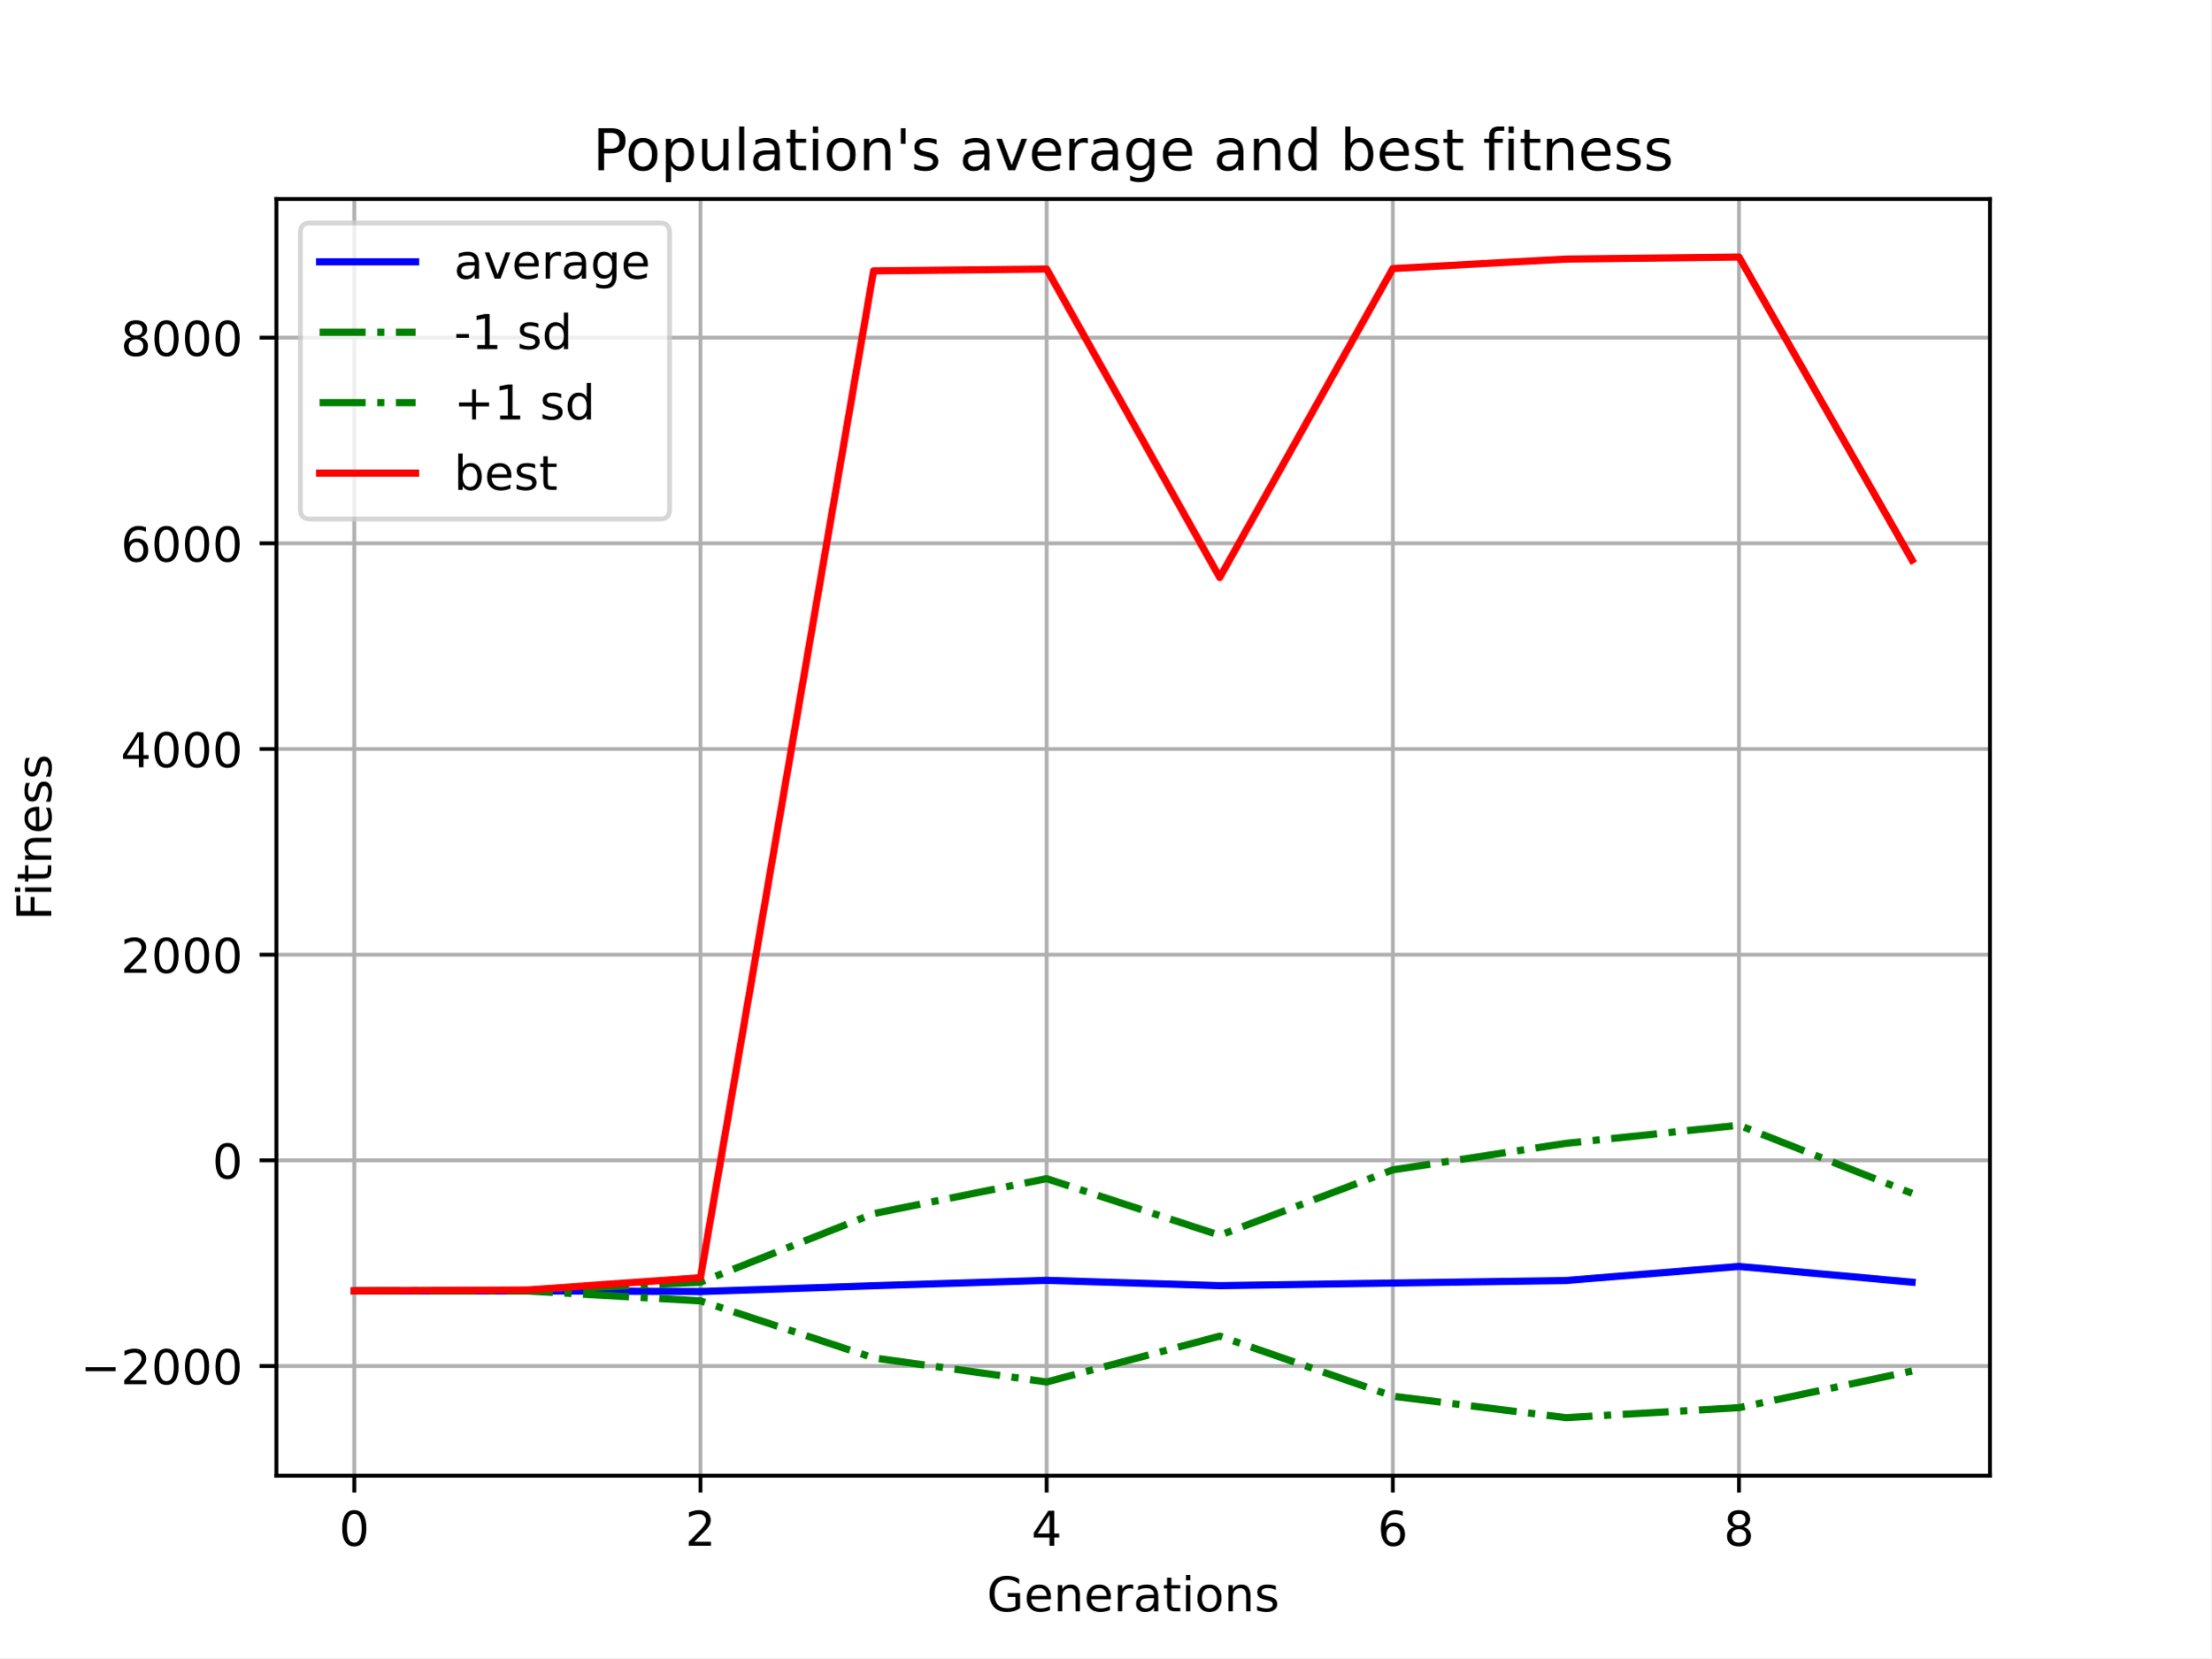
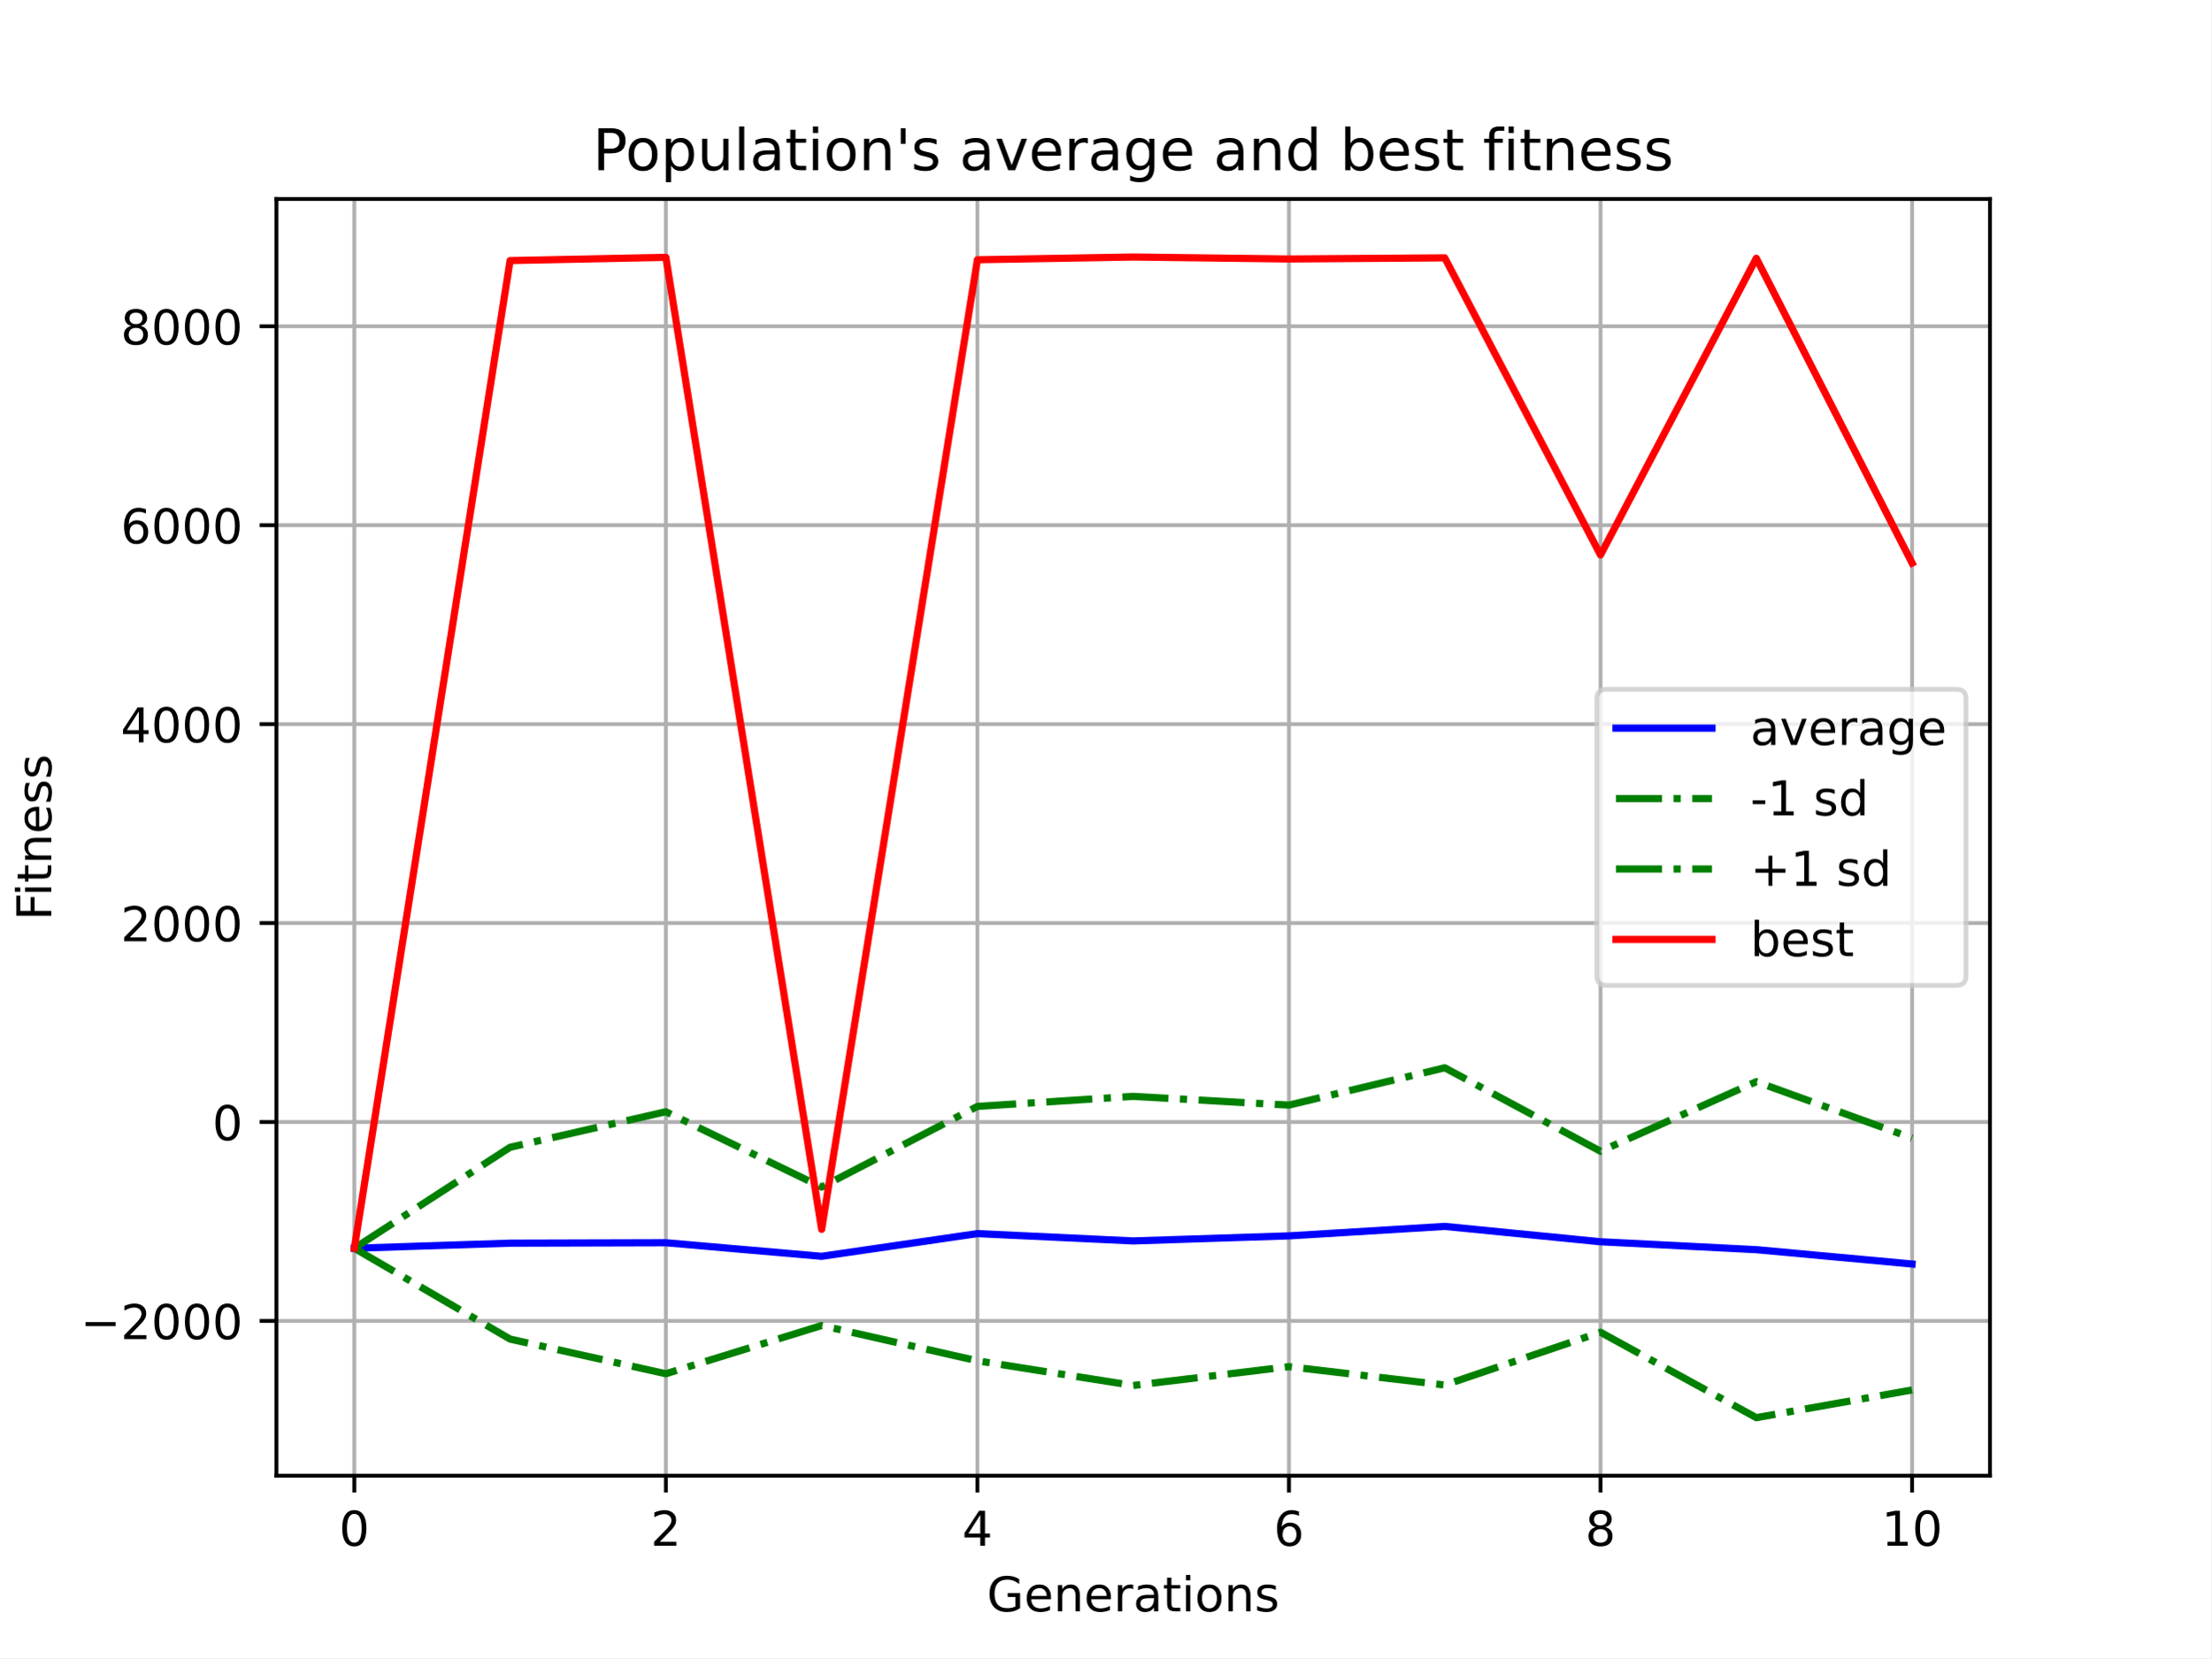
<svg xmlns="http://www.w3.org/2000/svg" xmlns:xlink="http://www.w3.org/1999/xlink" width="460.8pt" height="345.6pt" viewBox="0 0 460.8 345.6" version="1.1">
  <defs>
    <style type="text/css">*{stroke-linejoin: round; stroke-linecap: butt}</style>
  </defs>
  <g id="figure_1">
    <g id="patch_1">
      <path d="M 0 345.6  L 460.8 345.6  L 460.8 0  L 0 0  z " style="fill: #ffffff" />
    </g>
    <g id="axes_1">
      <g id="patch_2">
        <path d="M 57.6 307.584  L 414.72 307.584  L 414.72 41.472  L 57.6 41.472  z " style="fill: #ffffff" />
      </g>
      <g id="matplotlib.axis_1">
        <g id="xtick_1">
          <g id="line2d_1">
-             <path d="M 73.833 307.584  L 73.833 41.472  " clip-path="url(#p9c00b91838)" style="fill: none; stroke: #b0b0b0; stroke-width: 0.8; stroke-linecap: square" />
+             <path d="M 73.833 307.584  L 73.833 41.472  " clip-path="url(#p3b40560971)" style="fill: none; stroke: #b0b0b0; stroke-width: 0.8; stroke-linecap: square" />
          </g>
          <g id="line2d_2">
            <defs>
-               <path id="m07bf4c2927" d="M 0 0  L 0 3.5  " style="stroke: #000000; stroke-width: 0.8" />
-             </defs>
-             <g>
-               <use xlink:href="#m07bf4c2927" x="73.833" y="307.584" style="stroke: #000000; stroke-width: 0.8" />
+               <path id="mabff8d7820" d="M 0 0  L 0 3.5  " style="stroke: #000000; stroke-width: 0.8" />
+             </defs>
+             <g>
+               <use xlink:href="#mabff8d7820" x="73.833" y="307.584" style="stroke: #000000; stroke-width: 0.8" />
            </g>
          </g>
          <g id="text_1">
            <g transform="translate(70.65148 322.1824)scale(0.1 -0.1)">
              <defs>
                <path id="DejaVuSans-30" d="M 2034 4250  Q 1547 4250 1301 3770  Q 1056 3291 1056 2328  Q 1056 1369 1301 889  Q 1547 409 2034 409  Q 2525 409 2770 889  Q 3016 1369 3016 2328  Q 3016 3291 2770 3770  Q 2525 4250 2034 4250  z M 2034 4750  Q 2819 4750 3233 4129  Q 3647 3509 3647 2328  Q 3647 1150 3233 529  Q 2819 -91 2034 -91  Q 1250 -91 836 529  Q 422 1150 422 2328  Q 422 3509 836 4129  Q 1250 4750 2034 4750  z " transform="scale(0.015625)" />
              </defs>
              <use xlink:href="#DejaVuSans-30" />
            </g>
          </g>
        </g>
        <g id="xtick_2">
          <g id="line2d_3">
-             <path d="M 145.978 307.584  L 145.978 41.472  " clip-path="url(#p9c00b91838)" style="fill: none; stroke: #b0b0b0; stroke-width: 0.8; stroke-linecap: square" />
+             <path d="M 138.764 307.584  L 138.764 41.472  " clip-path="url(#p3b40560971)" style="fill: none; stroke: #b0b0b0; stroke-width: 0.8; stroke-linecap: square" />
          </g>
          <g id="line2d_4">
            <g>
-               <use xlink:href="#m07bf4c2927" x="145.978" y="307.584" style="stroke: #000000; stroke-width: 0.8" />
+               <use xlink:href="#mabff8d7820" x="138.764" y="307.584" style="stroke: #000000; stroke-width: 0.8" />
            </g>
          </g>
          <g id="text_2">
-             <g transform="translate(142.7969 322.1824)scale(0.1 -0.1)">
+             <g transform="translate(135.5824 322.1824)scale(0.1 -0.1)">
              <defs>
                <path id="DejaVuSans-32" d="M 1228 531  L 3431 531  L 3431 0  L 469 0  L 469 531  Q 828 903 1448 1529  Q 2069 2156 2228 2338  Q 2531 2678 2651 2914  Q 2772 3150 2772 3378  Q 2772 3750 2511 3984  Q 2250 4219 1831 4219  Q 1534 4219 1204 4116  Q 875 4013 500 3803  L 500 4441  Q 881 4594 1212 4672  Q 1544 4750 1819 4750  Q 2544 4750 2975 4387  Q 3406 4025 3406 3419  Q 3406 3131 3298 2873  Q 3191 2616 2906 2266  Q 2828 2175 2409 1742  Q 1991 1309 1228 531  z " transform="scale(0.015625)" />
              </defs>
              <use xlink:href="#DejaVuSans-32" />
            </g>
          </g>
        </g>
        <g id="xtick_3">
          <g id="line2d_5">
-             <path d="M 218.124 307.584  L 218.124 41.472  " clip-path="url(#p9c00b91838)" style="fill: none; stroke: #b0b0b0; stroke-width: 0.8; stroke-linecap: square" />
+             <path d="M 203.695 307.584  L 203.695 41.472  " clip-path="url(#p3b40560971)" style="fill: none; stroke: #b0b0b0; stroke-width: 0.8; stroke-linecap: square" />
          </g>
          <g id="line2d_6">
            <g>
-               <use xlink:href="#m07bf4c2927" x="218.124" y="307.584" style="stroke: #000000; stroke-width: 0.8" />
+               <use xlink:href="#mabff8d7820" x="203.695" y="307.584" style="stroke: #000000; stroke-width: 0.8" />
            </g>
          </g>
          <g id="text_3">
-             <g transform="translate(214.9424 322.1824)scale(0.1 -0.1)">
+             <g transform="translate(200.5133 322.1824)scale(0.1 -0.1)">
              <defs>
                <path id="DejaVuSans-34" d="M 2419 4116  L 825 1625  L 2419 1625  L 2419 4116  z M 2253 4666  L 3047 4666  L 3047 1625  L 3713 1625  L 3713 1100  L 3047 1100  L 3047 0  L 2419 0  L 2419 1100  L 313 1100  L 313 1709  L 2253 4666  z " transform="scale(0.015625)" />
              </defs>
              <use xlink:href="#DejaVuSans-34" />
            </g>
          </g>
        </g>
        <g id="xtick_4">
          <g id="line2d_7">
-             <path d="M 290.269 307.584  L 290.269 41.472  " clip-path="url(#p9c00b91838)" style="fill: none; stroke: #b0b0b0; stroke-width: 0.8; stroke-linecap: square" />
+             <path d="M 268.625 307.584  L 268.625 41.472  " clip-path="url(#p3b40560971)" style="fill: none; stroke: #b0b0b0; stroke-width: 0.8; stroke-linecap: square" />
          </g>
          <g id="line2d_8">
            <g>
-               <use xlink:href="#m07bf4c2927" x="290.269" y="307.584" style="stroke: #000000; stroke-width: 0.8" />
+               <use xlink:href="#mabff8d7820" x="268.625" y="307.584" style="stroke: #000000; stroke-width: 0.8" />
            </g>
          </g>
          <g id="text_4">
-             <g transform="translate(287.0878 322.1824)scale(0.1 -0.1)">
+             <g transform="translate(265.4442 322.1824)scale(0.1 -0.1)">
              <defs>
                <path id="DejaVuSans-36" d="M 2113 2584  Q 1688 2584 1439 2293  Q 1191 2003 1191 1497  Q 1191 994 1439 701  Q 1688 409 2113 409  Q 2538 409 2786 701  Q 3034 994 3034 1497  Q 3034 2003 2786 2293  Q 2538 2584 2113 2584  z M 3366 4563  L 3366 3988  Q 3128 4100 2886 4159  Q 2644 4219 2406 4219  Q 1781 4219 1451 3797  Q 1122 3375 1075 2522  Q 1259 2794 1537 2939  Q 1816 3084 2150 3084  Q 2853 3084 3261 2657  Q 3669 2231 3669 1497  Q 3669 778 3244 343  Q 2819 -91 2113 -91  Q 1303 -91 875 529  Q 447 1150 447 2328  Q 447 3434 972 4092  Q 1497 4750 2381 4750  Q 2619 4750 2861 4703  Q 3103 4656 3366 4563  z " transform="scale(0.015625)" />
              </defs>
              <use xlink:href="#DejaVuSans-36" />
            </g>
          </g>
        </g>
        <g id="xtick_5">
          <g id="line2d_9">
-             <path d="M 362.415 307.584  L 362.415 41.472  " clip-path="url(#p9c00b91838)" style="fill: none; stroke: #b0b0b0; stroke-width: 0.8; stroke-linecap: square" />
+             <path d="M 333.556 307.584  L 333.556 41.472  " clip-path="url(#p3b40560971)" style="fill: none; stroke: #b0b0b0; stroke-width: 0.8; stroke-linecap: square" />
          </g>
          <g id="line2d_10">
            <g>
-               <use xlink:href="#m07bf4c2927" x="362.415" y="307.584" style="stroke: #000000; stroke-width: 0.8" />
+               <use xlink:href="#mabff8d7820" x="333.556" y="307.584" style="stroke: #000000; stroke-width: 0.8" />
            </g>
          </g>
          <g id="text_5">
-             <g transform="translate(359.2333 322.1824)scale(0.1 -0.1)">
+             <g transform="translate(330.3751 322.1824)scale(0.1 -0.1)">
              <defs>
                <path id="DejaVuSans-38" d="M 2034 2216  Q 1584 2216 1326 1975  Q 1069 1734 1069 1313  Q 1069 891 1326 650  Q 1584 409 2034 409  Q 2484 409 2743 651  Q 3003 894 3003 1313  Q 3003 1734 2745 1975  Q 2488 2216 2034 2216  z M 1403 2484  Q 997 2584 770 2862  Q 544 3141 544 3541  Q 544 4100 942 4425  Q 1341 4750 2034 4750  Q 2731 4750 3128 4425  Q 3525 4100 3525 3541  Q 3525 3141 3298 2862  Q 3072 2584 2669 2484  Q 3125 2378 3379 2068  Q 3634 1759 3634 1313  Q 3634 634 3220 271  Q 2806 -91 2034 -91  Q 1263 -91 848 271  Q 434 634 434 1313  Q 434 1759 690 2068  Q 947 2378 1403 2484  z M 1172 3481  Q 1172 3119 1398 2916  Q 1625 2713 2034 2713  Q 2441 2713 2670 2916  Q 2900 3119 2900 3481  Q 2900 3844 2670 4047  Q 2441 4250 2034 4250  Q 1625 4250 1398 4047  Q 1172 3844 1172 3481  z " transform="scale(0.015625)" />
              </defs>
              <use xlink:href="#DejaVuSans-38" />
            </g>
          </g>
        </g>
-         <g id="text_6">
+         <g id="xtick_6">
+           <g id="line2d_11">
+             <path d="M 398.487 307.584  L 398.487 41.472  " clip-path="url(#p3b40560971)" style="fill: none; stroke: #b0b0b0; stroke-width: 0.8; stroke-linecap: square" />
+           </g>
+           <g id="line2d_12">
+             <g>
+               <use xlink:href="#mabff8d7820" x="398.487" y="307.584" style="stroke: #000000; stroke-width: 0.8" />
+             </g>
+           </g>
+           <g id="text_6">
+             <g transform="translate(392.1248 322.1824)scale(0.1 -0.1)">
+               <defs>
+                 <path id="DejaVuSans-31" d="M 794 531  L 1825 531  L 1825 4091  L 703 3866  L 703 4441  L 1819 4666  L 2450 4666  L 2450 531  L 3481 531  L 3481 0  L 794 0  L 794 531  z " transform="scale(0.015625)" />
+               </defs>
+               <use xlink:href="#DejaVuSans-31" />
+               <use xlink:href="#DejaVuSans-30" x="63.623" />
+             </g>
+           </g>
+         </g>
+         <g id="text_7">
          <g transform="translate(205.6623 335.8606)scale(0.1 -0.1)">
            <defs>
              <path id="DejaVuSans-47" d="M 3809 666  L 3809 1919  L 2778 1919  L 2778 2438  L 4434 2438  L 4434 434  Q 4069 175 3628 42  Q 3188 -91 2688 -91  Q 1594 -91 976 548  Q 359 1188 359 2328  Q 359 3472 976 4111  Q 1594 4750 2688 4750  Q 3144 4750 3555 4637  Q 3966 4525 4313 4306  L 4313 3634  Q 3963 3931 3569 4081  Q 3175 4231 2741 4231  Q 1884 4231 1454 3753  Q 1025 3275 1025 2328  Q 1025 1384 1454 906  Q 1884 428 2741 428  Q 3075 428 3337 486  Q 3600 544 3809 666  z " transform="scale(0.015625)" />
              <path id="DejaVuSans-65" d="M 3597 1894  L 3597 1613  L 953 1613  Q 991 1019 1311 708  Q 1631 397 2203 397  Q 2534 397 2845 478  Q 3156 559 3463 722  L 3463 178  Q 3153 47 2828 -22  Q 2503 -91 2169 -91  Q 1331 -91 842 396  Q 353 884 353 1716  Q 353 2575 817 3079  Q 1281 3584 2069 3584  Q 2775 3584 3186 3129  Q 3597 2675 3597 1894  z M 3022 2063  Q 3016 2534 2758 2815  Q 2500 3097 2075 3097  Q 1594 3097 1305 2825  Q 1016 2553 972 2059  L 3022 2063  z " transform="scale(0.015625)" />
              <path id="DejaVuSans-6e" d="M 3513 2113  L 3513 0  L 2938 0  L 2938 2094  Q 2938 2591 2744 2837  Q 2550 3084 2163 3084  Q 1697 3084 1428 2787  Q 1159 2491 1159 1978  L 1159 0  L 581 0  L 581 3500  L 1159 3500  L 1159 2956  Q 1366 3272 1645 3428  Q 1925 3584 2291 3584  Q 2894 3584 3203 3211  Q 3513 2838 3513 2113  z " transform="scale(0.015625)" />
              <path id="DejaVuSans-72" d="M 2631 2963  Q 2534 3019 2420 3045  Q 2306 3072 2169 3072  Q 1681 3072 1420 2755  Q 1159 2438 1159 1844  L 1159 0  L 581 0  L 581 3500  L 1159 3500  L 1159 2956  Q 1341 3275 1631 3429  Q 1922 3584 2338 3584  Q 2397 3584 2469 3576  Q 2541 3569 2628 3553  L 2631 2963  z " transform="scale(0.015625)" />
              <path id="DejaVuSans-61" d="M 2194 1759  Q 1497 1759 1228 1600  Q 959 1441 959 1056  Q 959 750 1161 570  Q 1363 391 1709 391  Q 2188 391 2477 730  Q 2766 1069 2766 1631  L 2766 1759  L 2194 1759  z M 3341 1997  L 3341 0  L 2766 0  L 2766 531  Q 2569 213 2275 61  Q 1981 -91 1556 -91  Q 1019 -91 701 211  Q 384 513 384 1019  Q 384 1609 779 1909  Q 1175 2209 1959 2209  L 2766 2209  L 2766 2266  Q 2766 2663 2505 2880  Q 2244 3097 1772 3097  Q 1472 3097 1187 3025  Q 903 2953 641 2809  L 641 3341  Q 956 3463 1253 3523  Q 1550 3584 1831 3584  Q 2591 3584 2966 3190  Q 3341 2797 3341 1997  z " transform="scale(0.015625)" />
              <path id="DejaVuSans-74" d="M 1172 4494  L 1172 3500  L 2356 3500  L 2356 3053  L 1172 3053  L 1172 1153  Q 1172 725 1289 603  Q 1406 481 1766 481  L 2356 481  L 2356 0  L 1766 0  Q 1100 0 847 248  Q 594 497 594 1153  L 594 3053  L 172 3053  L 172 3500  L 594 3500  L 594 4494  L 1172 4494  z " transform="scale(0.015625)" />
              <path id="DejaVuSans-69" d="M 603 3500  L 1178 3500  L 1178 0  L 603 0  L 603 3500  z M 603 4863  L 1178 4863  L 1178 4134  L 603 4134  L 603 4863  z " transform="scale(0.015625)" />
              <path id="DejaVuSans-6f" d="M 1959 3097  Q 1497 3097 1228 2736  Q 959 2375 959 1747  Q 959 1119 1226 758  Q 1494 397 1959 397  Q 2419 397 2687 759  Q 2956 1122 2956 1747  Q 2956 2369 2687 2733  Q 2419 3097 1959 3097  z M 1959 3584  Q 2709 3584 3137 3096  Q 3566 2609 3566 1747  Q 3566 888 3137 398  Q 2709 -91 1959 -91  Q 1206 -91 779 398  Q 353 888 353 1747  Q 353 2609 779 3096  Q 1206 3584 1959 3584  z " transform="scale(0.015625)" />
              <path id="DejaVuSans-73" d="M 2834 3397  L 2834 2853  Q 2591 2978 2328 3040  Q 2066 3103 1784 3103  Q 1356 3103 1142 2972  Q 928 2841 928 2578  Q 928 2378 1081 2264  Q 1234 2150 1697 2047  L 1894 2003  Q 2506 1872 2764 1633  Q 3022 1394 3022 966  Q 3022 478 2636 193  Q 2250 -91 1575 -91  Q 1294 -91 989 -36  Q 684 19 347 128  L 347 722  Q 666 556 975 473  Q 1284 391 1588 391  Q 1994 391 2212 530  Q 2431 669 2431 922  Q 2431 1156 2273 1281  Q 2116 1406 1581 1522  L 1381 1569  Q 847 1681 609 1914  Q 372 2147 372 2553  Q 372 3047 722 3315  Q 1072 3584 1716 3584  Q 2034 3584 2315 3537  Q 2597 3491 2834 3397  z " transform="scale(0.015625)" />
            </defs>
            <use xlink:href="#DejaVuSans-47" />
            <use xlink:href="#DejaVuSans-65" x="77.49" />
            <use xlink:href="#DejaVuSans-6e" x="139.014" />
            <use xlink:href="#DejaVuSans-65" x="202.393" />
            <use xlink:href="#DejaVuSans-72" x="263.916" />
            <use xlink:href="#DejaVuSans-61" x="305.029" />
            <use xlink:href="#DejaVuSans-74" x="366.309" />
            <use xlink:href="#DejaVuSans-69" x="405.518" />
            <use xlink:href="#DejaVuSans-6f" x="433.301" />
            <use xlink:href="#DejaVuSans-6e" x="494.482" />
            <use xlink:href="#DejaVuSans-73" x="557.861" />
          </g>
        </g>
      </g>
      <g id="matplotlib.axis_2">
        <g id="ytick_1">
-           <g id="line2d_11">
-             <path d="M 57.6 284.723  L 414.72 284.723  " clip-path="url(#p9c00b91838)" style="fill: none; stroke: #b0b0b0; stroke-width: 0.8; stroke-linecap: square" />
-           </g>
-           <g id="line2d_12">
-             <defs>
-               <path id="m355f45ad8a" d="M 0 0  L -3.5 0  " style="stroke: #000000; stroke-width: 0.8" />
-             </defs>
-             <g>
-               <use xlink:href="#m355f45ad8a" x="57.6" y="284.723" style="stroke: #000000; stroke-width: 0.8" />
-             </g>
-           </g>
-           <g id="text_7">
-             <g transform="translate(16.77031 288.5222)scale(0.1 -0.1)">
+           <g id="line2d_13">
+             <path d="M 57.6 275.322  L 414.72 275.322  " clip-path="url(#p3b40560971)" style="fill: none; stroke: #b0b0b0; stroke-width: 0.8; stroke-linecap: square" />
+           </g>
+           <g id="line2d_14">
+             <defs>
+               <path id="m33a298ff57" d="M 0 0  L -3.5 0  " style="stroke: #000000; stroke-width: 0.8" />
+             </defs>
+             <g>
+               <use xlink:href="#m33a298ff57" x="57.6" y="275.322" style="stroke: #000000; stroke-width: 0.8" />
+             </g>
+           </g>
+           <g id="text_8">
+             <g transform="translate(16.77031 279.1211)scale(0.1 -0.1)">
              <defs>
                <path id="DejaVuSans-2212" d="M 678 2272  L 4684 2272  L 4684 1741  L 678 1741  L 678 2272  z " transform="scale(0.015625)" />
              </defs>
              <use xlink:href="#DejaVuSans-2212" />
              <use xlink:href="#DejaVuSans-32" x="83.789" />
              <use xlink:href="#DejaVuSans-30" x="147.412" />
              <use xlink:href="#DejaVuSans-30" x="211.035" />
              <use xlink:href="#DejaVuSans-30" x="274.658" />
            </g>
          </g>
        </g>
        <g id="ytick_2">
-           <g id="line2d_13">
-             <path d="M 57.6 241.852  L 414.72 241.852  " clip-path="url(#p9c00b91838)" style="fill: none; stroke: #b0b0b0; stroke-width: 0.8; stroke-linecap: square" />
-           </g>
-           <g id="line2d_14">
-             <g>
-               <use xlink:href="#m355f45ad8a" x="57.6" y="241.852" style="stroke: #000000; stroke-width: 0.8" />
-             </g>
-           </g>
-           <g id="text_8">
-             <g transform="translate(44.2375 245.6517)scale(0.1 -0.1)">
+           <g id="line2d_15">
+             <path d="M 57.6 233.857  L 414.72 233.857  " clip-path="url(#p3b40560971)" style="fill: none; stroke: #b0b0b0; stroke-width: 0.8; stroke-linecap: square" />
+           </g>
+           <g id="line2d_16">
+             <g>
+               <use xlink:href="#m33a298ff57" x="57.6" y="233.857" style="stroke: #000000; stroke-width: 0.8" />
+             </g>
+           </g>
+           <g id="text_9">
+             <g transform="translate(44.2375 237.656)scale(0.1 -0.1)">
              <use xlink:href="#DejaVuSans-30" />
            </g>
          </g>
        </g>
        <g id="ytick_3">
-           <g id="line2d_15">
-             <path d="M 57.6 198.982  L 414.72 198.982  " clip-path="url(#p9c00b91838)" style="fill: none; stroke: #b0b0b0; stroke-width: 0.8; stroke-linecap: square" />
-           </g>
-           <g id="line2d_16">
-             <g>
-               <use xlink:href="#m355f45ad8a" x="57.6" y="198.982" style="stroke: #000000; stroke-width: 0.8" />
-             </g>
-           </g>
-           <g id="text_9">
-             <g transform="translate(25.15 202.7811)scale(0.1 -0.1)">
+           <g id="line2d_17">
+             <path d="M 57.6 192.392  L 414.72 192.392  " clip-path="url(#p3b40560971)" style="fill: none; stroke: #b0b0b0; stroke-width: 0.8; stroke-linecap: square" />
+           </g>
+           <g id="line2d_18">
+             <g>
+               <use xlink:href="#m33a298ff57" x="57.6" y="192.392" style="stroke: #000000; stroke-width: 0.8" />
+             </g>
+           </g>
+           <g id="text_10">
+             <g transform="translate(25.15 196.1909)scale(0.1 -0.1)">
              <use xlink:href="#DejaVuSans-32" />
              <use xlink:href="#DejaVuSans-30" x="63.623" />
              <use xlink:href="#DejaVuSans-30" x="127.246" />
              <use xlink:href="#DejaVuSans-30" x="190.869" />
            </g>
          </g>
        </g>
        <g id="ytick_4">
-           <g id="line2d_17">
-             <path d="M 57.6 156.111  L 414.72 156.111  " clip-path="url(#p9c00b91838)" style="fill: none; stroke: #b0b0b0; stroke-width: 0.8; stroke-linecap: square" />
-           </g>
-           <g id="line2d_18">
-             <g>
-               <use xlink:href="#m355f45ad8a" x="57.6" y="156.111" style="stroke: #000000; stroke-width: 0.8" />
-             </g>
-           </g>
-           <g id="text_10">
-             <g transform="translate(25.15 159.9106)scale(0.1 -0.1)">
+           <g id="line2d_19">
+             <path d="M 57.6 150.927  L 414.72 150.927  " clip-path="url(#p3b40560971)" style="fill: none; stroke: #b0b0b0; stroke-width: 0.8; stroke-linecap: square" />
+           </g>
+           <g id="line2d_20">
+             <g>
+               <use xlink:href="#m33a298ff57" x="57.6" y="150.927" style="stroke: #000000; stroke-width: 0.8" />
+             </g>
+           </g>
+           <g id="text_11">
+             <g transform="translate(25.15 154.7259)scale(0.1 -0.1)">
              <use xlink:href="#DejaVuSans-34" />
              <use xlink:href="#DejaVuSans-30" x="63.623" />
              <use xlink:href="#DejaVuSans-30" x="127.246" />
              <use xlink:href="#DejaVuSans-30" x="190.869" />
            </g>
          </g>
        </g>
        <g id="ytick_5">
-           <g id="line2d_19">
-             <path d="M 57.6 113.241  L 414.72 113.241  " clip-path="url(#p9c00b91838)" style="fill: none; stroke: #b0b0b0; stroke-width: 0.8; stroke-linecap: square" />
-           </g>
-           <g id="line2d_20">
-             <g>
-               <use xlink:href="#m355f45ad8a" x="57.6" y="113.241" style="stroke: #000000; stroke-width: 0.8" />
-             </g>
-           </g>
-           <g id="text_11">
-             <g transform="translate(25.15 117.04)scale(0.1 -0.1)">
+           <g id="line2d_21">
+             <path d="M 57.6 109.462  L 414.72 109.462  " clip-path="url(#p3b40560971)" style="fill: none; stroke: #b0b0b0; stroke-width: 0.8; stroke-linecap: square" />
+           </g>
+           <g id="line2d_22">
+             <g>
+               <use xlink:href="#m33a298ff57" x="57.6" y="109.462" style="stroke: #000000; stroke-width: 0.8" />
+             </g>
+           </g>
+           <g id="text_12">
+             <g transform="translate(25.15 113.2608)scale(0.1 -0.1)">
              <use xlink:href="#DejaVuSans-36" />
              <use xlink:href="#DejaVuSans-30" x="63.623" />
              <use xlink:href="#DejaVuSans-30" x="127.246" />
              <use xlink:href="#DejaVuSans-30" x="190.869" />
            </g>
          </g>
        </g>
        <g id="ytick_6">
-           <g id="line2d_21">
-             <path d="M 57.6 70.37  L 414.72 70.37  " clip-path="url(#p9c00b91838)" style="fill: none; stroke: #b0b0b0; stroke-width: 0.8; stroke-linecap: square" />
-           </g>
-           <g id="line2d_22">
-             <g>
-               <use xlink:href="#m355f45ad8a" x="57.6" y="70.37" style="stroke: #000000; stroke-width: 0.8" />
-             </g>
-           </g>
-           <g id="text_12">
-             <g transform="translate(25.15 74.1695)scale(0.1 -0.1)">
+           <g id="line2d_23">
+             <path d="M 57.6 67.996  L 414.72 67.996  " clip-path="url(#p3b40560971)" style="fill: none; stroke: #b0b0b0; stroke-width: 0.8; stroke-linecap: square" />
+           </g>
+           <g id="line2d_24">
+             <g>
+               <use xlink:href="#m33a298ff57" x="57.6" y="67.996" style="stroke: #000000; stroke-width: 0.8" />
+             </g>
+           </g>
+           <g id="text_13">
+             <g transform="translate(25.15 71.79571)scale(0.1 -0.1)">
              <use xlink:href="#DejaVuSans-38" />
              <use xlink:href="#DejaVuSans-30" x="63.623" />
              <use xlink:href="#DejaVuSans-30" x="127.246" />
              <use xlink:href="#DejaVuSans-30" x="190.869" />
            </g>
          </g>
        </g>
-         <g id="text_13">
+         <g id="text_14">
          <g transform="translate(10.69063 191.8452)rotate(-90)scale(0.1 -0.1)">
            <defs>
              <path id="DejaVuSans-46" d="M 628 4666  L 3309 4666  L 3309 4134  L 1259 4134  L 1259 2759  L 3109 2759  L 3109 2228  L 1259 2228  L 1259 0  L 628 0  L 628 4666  z " transform="scale(0.015625)" />
            </defs>
            <use xlink:href="#DejaVuSans-46" />
            <use xlink:href="#DejaVuSans-69" x="50.27" />
            <use xlink:href="#DejaVuSans-74" x="78.053" />
            <use xlink:href="#DejaVuSans-6e" x="117.262" />
            <use xlink:href="#DejaVuSans-65" x="180.641" />
            <use xlink:href="#DejaVuSans-73" x="242.164" />
            <use xlink:href="#DejaVuSans-73" x="294.264" />
          </g>
        </g>
      </g>
-       <g id="line2d_23">
-         <path d="M 73.833 269.067  L 109.905 269.064  L 145.978 269.204  L 182.051 267.995  L 218.124 266.859  L 254.196 267.985  L 290.269 267.43  L 326.342 266.9  L 362.415 263.971  L 398.487 267.251  " clip-path="url(#p9c00b91838)" style="fill: none; stroke: #0000ff; stroke-width: 1.5; stroke-linecap: square" />
-       </g>
-       <g id="line2d_24">
-         <path d="M 73.833 269.068  L 109.905 269.088  L 145.978 271.151  L 182.051 283.029  L 218.124 288.049  L 254.196 278.497  L 290.269 291.016  L 326.342 295.488  L 362.415 293.407  L 398.487 285.765  " clip-path="url(#p9c00b91838)" style="fill: none; stroke-dasharray: 9.6,2.4,1.5,2.4; stroke-dashoffset: 0; stroke: #008000; stroke-width: 1.5" />
-       </g>
      <g id="line2d_25">
-         <path d="M 73.833 269.067  L 109.905 269.039  L 145.978 267.257  L 182.051 252.961  L 218.124 245.669  L 254.196 257.474  L 290.269 243.843  L 326.342 238.313  L 362.415 234.535  L 398.487 248.738  " clip-path="url(#p9c00b91838)" style="fill: none; stroke-dasharray: 9.6,2.4,1.5,2.4; stroke-dashoffset: 0; stroke: #008000; stroke-width: 1.5" />
+         <path d="M 73.833 260.179  L 106.298 259.121  L 138.764 259.03  L 171.229 261.857  L 203.695 257.126  L 236.16 258.651  L 268.625 257.597  L 301.091 255.625  L 333.556 258.824  L 366.022 260.474  L 398.487 263.464  " clip-path="url(#p3b40560971)" style="fill: none; stroke: #0000ff; stroke-width: 1.5; stroke-linecap: square" />
      </g>
      <g id="line2d_26">
-         <path d="M 73.833 269.065  L 109.905 268.874  L 145.978 266.315  L 182.051 56.459  L 218.124 56.075  L 254.196 120.37  L 290.269 55.972  L 326.342 53.991  L 362.415 53.568  L 398.487 116.733  " clip-path="url(#p9c00b91838)" style="fill: none; stroke: #ff0000; stroke-width: 1.5; stroke-linecap: square" />
+         <path d="M 73.833 260.18  L 106.298 279.108  L 138.764 286.333  L 171.229 276.283  L 203.695 283.636  L 236.16 288.783  L 268.625 284.852  L 301.091 288.689  L 333.556 277.686  L 366.022 295.488  L 398.487 289.715  " clip-path="url(#p3b40560971)" style="fill: none; stroke-dasharray: 9.6,2.4,1.5,2.4; stroke-dashoffset: 0; stroke: #008000; stroke-width: 1.5" />
+       </g>
+       <g id="line2d_27">
+         <path d="M 73.833 260.179  L 106.298 239.134  L 138.764 231.727  L 171.229 247.431  L 203.695 230.616  L 236.16 228.518  L 268.625 230.341  L 301.091 222.562  L 333.556 239.963  L 366.022 225.46  L 398.487 237.213  " clip-path="url(#p3b40560971)" style="fill: none; stroke-dasharray: 9.6,2.4,1.5,2.4; stroke-dashoffset: 0; stroke: #008000; stroke-width: 1.5" />
+       </g>
+       <g id="line2d_28">
+         <path d="M 73.833 260.179  L 106.298 54.304  L 138.764 53.636  L 171.229 256.244  L 203.695 54.133  L 236.16 53.568  L 268.625 53.973  L 301.091 53.74  L 333.556 115.669  L 366.022 53.828  L 398.487 117.351  " clip-path="url(#p3b40560971)" style="fill: none; stroke: #ff0000; stroke-width: 1.5; stroke-linecap: square" />
      </g>
      <g id="patch_3">
        <path d="M 57.6 307.584  L 57.6 41.472  " style="fill: none; stroke: #000000; stroke-width: 0.8; stroke-linejoin: miter; stroke-linecap: square" />
      </g>
      <g id="patch_4">
        <path d="M 414.72 307.584  L 414.72 41.472  " style="fill: none; stroke: #000000; stroke-width: 0.8; stroke-linejoin: miter; stroke-linecap: square" />
      </g>
      <g id="patch_5">
        <path d="M 57.6 307.584  L 414.72 307.584  " style="fill: none; stroke: #000000; stroke-width: 0.8; stroke-linejoin: miter; stroke-linecap: square" />
      </g>
      <g id="patch_6">
        <path d="M 57.6 41.472  L 414.72 41.472  " style="fill: none; stroke: #000000; stroke-width: 0.8; stroke-linejoin: miter; stroke-linecap: square" />
      </g>
-       <g id="text_14">
+       <g id="text_15">
        <g transform="translate(123.5297 35.472)scale(0.12 -0.12)">
          <defs>
            <path id="DejaVuSans-50" d="M 1259 4147  L 1259 2394  L 2053 2394  Q 2494 2394 2734 2622  Q 2975 2850 2975 3272  Q 2975 3691 2734 3919  Q 2494 4147 2053 4147  L 1259 4147  z M 628 4666  L 2053 4666  Q 2838 4666 3239 4311  Q 3641 3956 3641 3272  Q 3641 2581 3239 2228  Q 2838 1875 2053 1875  L 1259 1875  L 1259 0  L 628 0  L 628 4666  z " transform="scale(0.015625)" />
            <path id="DejaVuSans-70" d="M 1159 525  L 1159 -1331  L 581 -1331  L 581 3500  L 1159 3500  L 1159 2969  Q 1341 3281 1617 3432  Q 1894 3584 2278 3584  Q 2916 3584 3314 3078  Q 3713 2572 3713 1747  Q 3713 922 3314 415  Q 2916 -91 2278 -91  Q 1894 -91 1617 61  Q 1341 213 1159 525  z M 3116 1747  Q 3116 2381 2855 2742  Q 2594 3103 2138 3103  Q 1681 3103 1420 2742  Q 1159 2381 1159 1747  Q 1159 1113 1420 752  Q 1681 391 2138 391  Q 2594 391 2855 752  Q 3116 1113 3116 1747  z " transform="scale(0.015625)" />
            <path id="DejaVuSans-75" d="M 544 1381  L 544 3500  L 1119 3500  L 1119 1403  Q 1119 906 1312 657  Q 1506 409 1894 409  Q 2359 409 2629 706  Q 2900 1003 2900 1516  L 2900 3500  L 3475 3500  L 3475 0  L 2900 0  L 2900 538  Q 2691 219 2414 64  Q 2138 -91 1772 -91  Q 1169 -91 856 284  Q 544 659 544 1381  z M 1991 3584  L 1991 3584  z " transform="scale(0.015625)" />
            <path id="DejaVuSans-6c" d="M 603 4863  L 1178 4863  L 1178 0  L 603 0  L 603 4863  z " transform="scale(0.015625)" />
            <path id="DejaVuSans-27" d="M 1147 4666  L 1147 2931  L 616 2931  L 616 4666  L 1147 4666  z " transform="scale(0.015625)" />
            <path id="DejaVuSans-20" transform="scale(0.015625)" />
            <path id="DejaVuSans-76" d="M 191 3500  L 800 3500  L 1894 563  L 2988 3500  L 3597 3500  L 2284 0  L 1503 0  L 191 3500  z " transform="scale(0.015625)" />
            <path id="DejaVuSans-67" d="M 2906 1791  Q 2906 2416 2648 2759  Q 2391 3103 1925 3103  Q 1463 3103 1205 2759  Q 947 2416 947 1791  Q 947 1169 1205 825  Q 1463 481 1925 481  Q 2391 481 2648 825  Q 2906 1169 2906 1791  z M 3481 434  Q 3481 -459 3084 -895  Q 2688 -1331 1869 -1331  Q 1566 -1331 1297 -1286  Q 1028 -1241 775 -1147  L 775 -588  Q 1028 -725 1275 -790  Q 1522 -856 1778 -856  Q 2344 -856 2625 -561  Q 2906 -266 2906 331  L 2906 616  Q 2728 306 2450 153  Q 2172 0 1784 0  Q 1141 0 747 490  Q 353 981 353 1791  Q 353 2603 747 3093  Q 1141 3584 1784 3584  Q 2172 3584 2450 3431  Q 2728 3278 2906 2969  L 2906 3500  L 3481 3500  L 3481 434  z " transform="scale(0.015625)" />
            <path id="DejaVuSans-64" d="M 2906 2969  L 2906 4863  L 3481 4863  L 3481 0  L 2906 0  L 2906 525  Q 2725 213 2448 61  Q 2172 -91 1784 -91  Q 1150 -91 751 415  Q 353 922 353 1747  Q 353 2572 751 3078  Q 1150 3584 1784 3584  Q 2172 3584 2448 3432  Q 2725 3281 2906 2969  z M 947 1747  Q 947 1113 1208 752  Q 1469 391 1925 391  Q 2381 391 2643 752  Q 2906 1113 2906 1747  Q 2906 2381 2643 2742  Q 2381 3103 1925 3103  Q 1469 3103 1208 2742  Q 947 2381 947 1747  z " transform="scale(0.015625)" />
            <path id="DejaVuSans-62" d="M 3116 1747  Q 3116 2381 2855 2742  Q 2594 3103 2138 3103  Q 1681 3103 1420 2742  Q 1159 2381 1159 1747  Q 1159 1113 1420 752  Q 1681 391 2138 391  Q 2594 391 2855 752  Q 3116 1113 3116 1747  z M 1159 2969  Q 1341 3281 1617 3432  Q 1894 3584 2278 3584  Q 2916 3584 3314 3078  Q 3713 2572 3713 1747  Q 3713 922 3314 415  Q 2916 -91 2278 -91  Q 1894 -91 1617 61  Q 1341 213 1159 525  L 1159 0  L 581 0  L 581 4863  L 1159 4863  L 1159 2969  z " transform="scale(0.015625)" />
            <path id="DejaVuSans-66" d="M 2375 4863  L 2375 4384  L 1825 4384  Q 1516 4384 1395 4259  Q 1275 4134 1275 3809  L 1275 3500  L 2222 3500  L 2222 3053  L 1275 3053  L 1275 0  L 697 0  L 697 3053  L 147 3053  L 147 3500  L 697 3500  L 697 3744  Q 697 4328 969 4595  Q 1241 4863 1831 4863  L 2375 4863  z " transform="scale(0.015625)" />
          </defs>
          <use xlink:href="#DejaVuSans-50" />
          <use xlink:href="#DejaVuSans-6f" x="56.678" />
          <use xlink:href="#DejaVuSans-70" x="117.859" />
          <use xlink:href="#DejaVuSans-75" x="181.336" />
          <use xlink:href="#DejaVuSans-6c" x="244.715" />
          <use xlink:href="#DejaVuSans-61" x="272.498" />
          <use xlink:href="#DejaVuSans-74" x="333.777" />
          <use xlink:href="#DejaVuSans-69" x="372.986" />
          <use xlink:href="#DejaVuSans-6f" x="400.77" />
          <use xlink:href="#DejaVuSans-6e" x="461.951" />
          <use xlink:href="#DejaVuSans-27" x="525.33" />
          <use xlink:href="#DejaVuSans-73" x="552.82" />
          <use xlink:href="#DejaVuSans-20" x="604.92" />
          <use xlink:href="#DejaVuSans-61" x="636.707" />
          <use xlink:href="#DejaVuSans-76" x="697.986" />
          <use xlink:href="#DejaVuSans-65" x="757.166" />
          <use xlink:href="#DejaVuSans-72" x="818.689" />
          <use xlink:href="#DejaVuSans-61" x="859.803" />
          <use xlink:href="#DejaVuSans-67" x="921.082" />
          <use xlink:href="#DejaVuSans-65" x="984.559" />
          <use xlink:href="#DejaVuSans-20" x="1046.082" />
          <use xlink:href="#DejaVuSans-61" x="1077.869" />
          <use xlink:href="#DejaVuSans-6e" x="1139.148" />
          <use xlink:href="#DejaVuSans-64" x="1202.527" />
          <use xlink:href="#DejaVuSans-20" x="1266.004" />
          <use xlink:href="#DejaVuSans-62" x="1297.791" />
          <use xlink:href="#DejaVuSans-65" x="1361.268" />
          <use xlink:href="#DejaVuSans-73" x="1422.791" />
          <use xlink:href="#DejaVuSans-74" x="1474.891" />
          <use xlink:href="#DejaVuSans-20" x="1514.1" />
          <use xlink:href="#DejaVuSans-66" x="1545.887" />
          <use xlink:href="#DejaVuSans-69" x="1581.092" />
          <use xlink:href="#DejaVuSans-74" x="1608.875" />
          <use xlink:href="#DejaVuSans-6e" x="1648.084" />
          <use xlink:href="#DejaVuSans-65" x="1711.463" />
          <use xlink:href="#DejaVuSans-73" x="1772.986" />
          <use xlink:href="#DejaVuSans-73" x="1825.086" />
        </g>
      </g>
      <g id="legend_1">
        <g id="patch_7">
-           <path d="M 64.6 108.184  L 137.541 108.184  Q 139.541 108.184 139.541 106.184  L 139.541 48.472  Q 139.541 46.472 137.541 46.472  L 64.6 46.472  Q 62.6 46.472 62.6 48.472  L 62.6 106.184  Q 62.6 108.184 64.6 108.184  z " style="fill: #ffffff; opacity: 0.8; stroke: #cccccc; stroke-linejoin: miter" />
-         </g>
-         <g id="line2d_27">
-           <path d="M 66.6 54.57  L 76.6 54.57  L 86.6 54.57  " style="fill: none; stroke: #0000ff; stroke-width: 1.5; stroke-linecap: square" />
-         </g>
-         <g id="text_15">
-           <g transform="translate(94.6 58.07044)scale(0.1 -0.1)">
+           <path d="M 334.779 205.384  L 407.72 205.384  Q 409.72 205.384 409.72 203.384  L 409.72 145.672  Q 409.72 143.672 407.72 143.672  L 334.779 143.672  Q 332.779 143.672 332.779 145.672  L 332.779 203.384  Q 332.779 205.384 334.779 205.384  z " style="fill: #ffffff; opacity: 0.8; stroke: #cccccc; stroke-linejoin: miter" />
+         </g>
+         <g id="line2d_29">
+           <path d="M 336.779 151.77  L 346.779 151.77  L 356.779 151.77  " style="fill: none; stroke: #0000ff; stroke-width: 1.5; stroke-linecap: square" />
+         </g>
+         <g id="text_16">
+           <g transform="translate(364.7794 155.2702)scale(0.1 -0.1)">
            <use xlink:href="#DejaVuSans-61" />
            <use xlink:href="#DejaVuSans-76" x="61.279" />
            <use xlink:href="#DejaVuSans-65" x="120.459" />
            <use xlink:href="#DejaVuSans-72" x="181.982" />
            <use xlink:href="#DejaVuSans-61" x="223.096" />
            <use xlink:href="#DejaVuSans-67" x="284.375" />
            <use xlink:href="#DejaVuSans-65" x="347.852" />
          </g>
        </g>
-         <g id="line2d_28">
-           <path d="M 66.6 69.249  L 76.6 69.249  L 86.6 69.249  " style="fill: none; stroke-dasharray: 9.6,2.4,1.5,2.4; stroke-dashoffset: 0; stroke: #008000; stroke-width: 1.5" />
-         </g>
-         <g id="text_16">
-           <g transform="translate(94.6 72.74856)scale(0.1 -0.1)">
+         <g id="line2d_30">
+           <path d="M 336.779 166.448  L 346.779 166.448  L 356.779 166.448  " style="fill: none; stroke-dasharray: 9.6,2.4,1.5,2.4; stroke-dashoffset: 0; stroke: #008000; stroke-width: 1.5" />
+         </g>
+         <g id="text_17">
+           <g transform="translate(364.7794 169.9483)scale(0.1 -0.1)">
            <defs>
              <path id="DejaVuSans-2d" d="M 313 2009  L 1997 2009  L 1997 1497  L 313 1497  L 313 2009  z " transform="scale(0.015625)" />
-               <path id="DejaVuSans-31" d="M 794 531  L 1825 531  L 1825 4091  L 703 3866  L 703 4441  L 1819 4666  L 2450 4666  L 2450 531  L 3481 531  L 3481 0  L 794 0  L 794 531  z " transform="scale(0.015625)" />
            </defs>
            <use xlink:href="#DejaVuSans-2d" />
            <use xlink:href="#DejaVuSans-31" x="36.084" />
            <use xlink:href="#DejaVuSans-20" x="99.707" />
            <use xlink:href="#DejaVuSans-73" x="131.494" />
            <use xlink:href="#DejaVuSans-64" x="183.594" />
          </g>
        </g>
-         <g id="line2d_29">
-           <path d="M 66.6 83.927  L 76.6 83.927  L 86.6 83.927  " style="fill: none; stroke-dasharray: 9.6,2.4,1.5,2.4; stroke-dashoffset: 0; stroke: #008000; stroke-width: 1.5" />
-         </g>
-         <g id="text_17">
-           <g transform="translate(94.6 87.42669)scale(0.1 -0.1)">
+         <g id="line2d_31">
+           <path d="M 336.779 181.126  L 346.779 181.126  L 356.779 181.126  " style="fill: none; stroke-dasharray: 9.6,2.4,1.5,2.4; stroke-dashoffset: 0; stroke: #008000; stroke-width: 1.5" />
+         </g>
+         <g id="text_18">
+           <g transform="translate(364.7794 184.6264)scale(0.1 -0.1)">
            <defs>
              <path id="DejaVuSans-2b" d="M 2944 4013  L 2944 2272  L 4684 2272  L 4684 1741  L 2944 1741  L 2944 0  L 2419 0  L 2419 1741  L 678 1741  L 678 2272  L 2419 2272  L 2419 4013  L 2944 4013  z " transform="scale(0.015625)" />
            </defs>
            <use xlink:href="#DejaVuSans-2b" />
            <use xlink:href="#DejaVuSans-31" x="83.789" />
            <use xlink:href="#DejaVuSans-20" x="147.412" />
            <use xlink:href="#DejaVuSans-73" x="179.199" />
            <use xlink:href="#DejaVuSans-64" x="231.299" />
          </g>
        </g>
-         <g id="line2d_30">
-           <path d="M 66.6 98.605  L 76.6 98.605  L 86.6 98.605  " style="fill: none; stroke: #ff0000; stroke-width: 1.5; stroke-linecap: square" />
-         </g>
-         <g id="text_18">
-           <g transform="translate(94.6 102.1048)scale(0.1 -0.1)">
+         <g id="line2d_32">
+           <path d="M 336.779 195.805  L 346.779 195.805  L 356.779 195.805  " style="fill: none; stroke: #ff0000; stroke-width: 1.5; stroke-linecap: square" />
+         </g>
+         <g id="text_19">
+           <g transform="translate(364.7794 199.3046)scale(0.1 -0.1)">
            <use xlink:href="#DejaVuSans-62" />
            <use xlink:href="#DejaVuSans-65" x="63.477" />
            <use xlink:href="#DejaVuSans-73" x="125" />
            <use xlink:href="#DejaVuSans-74" x="177.1" />
          </g>
        </g>
      </g>
    </g>
  </g>
  <defs>
-     <clipPath id="p9c00b91838">
+     <clipPath id="p3b40560971">
      <rect x="57.6" y="41.472" width="357.12" height="266.112" />
    </clipPath>
  </defs>
</svg>
